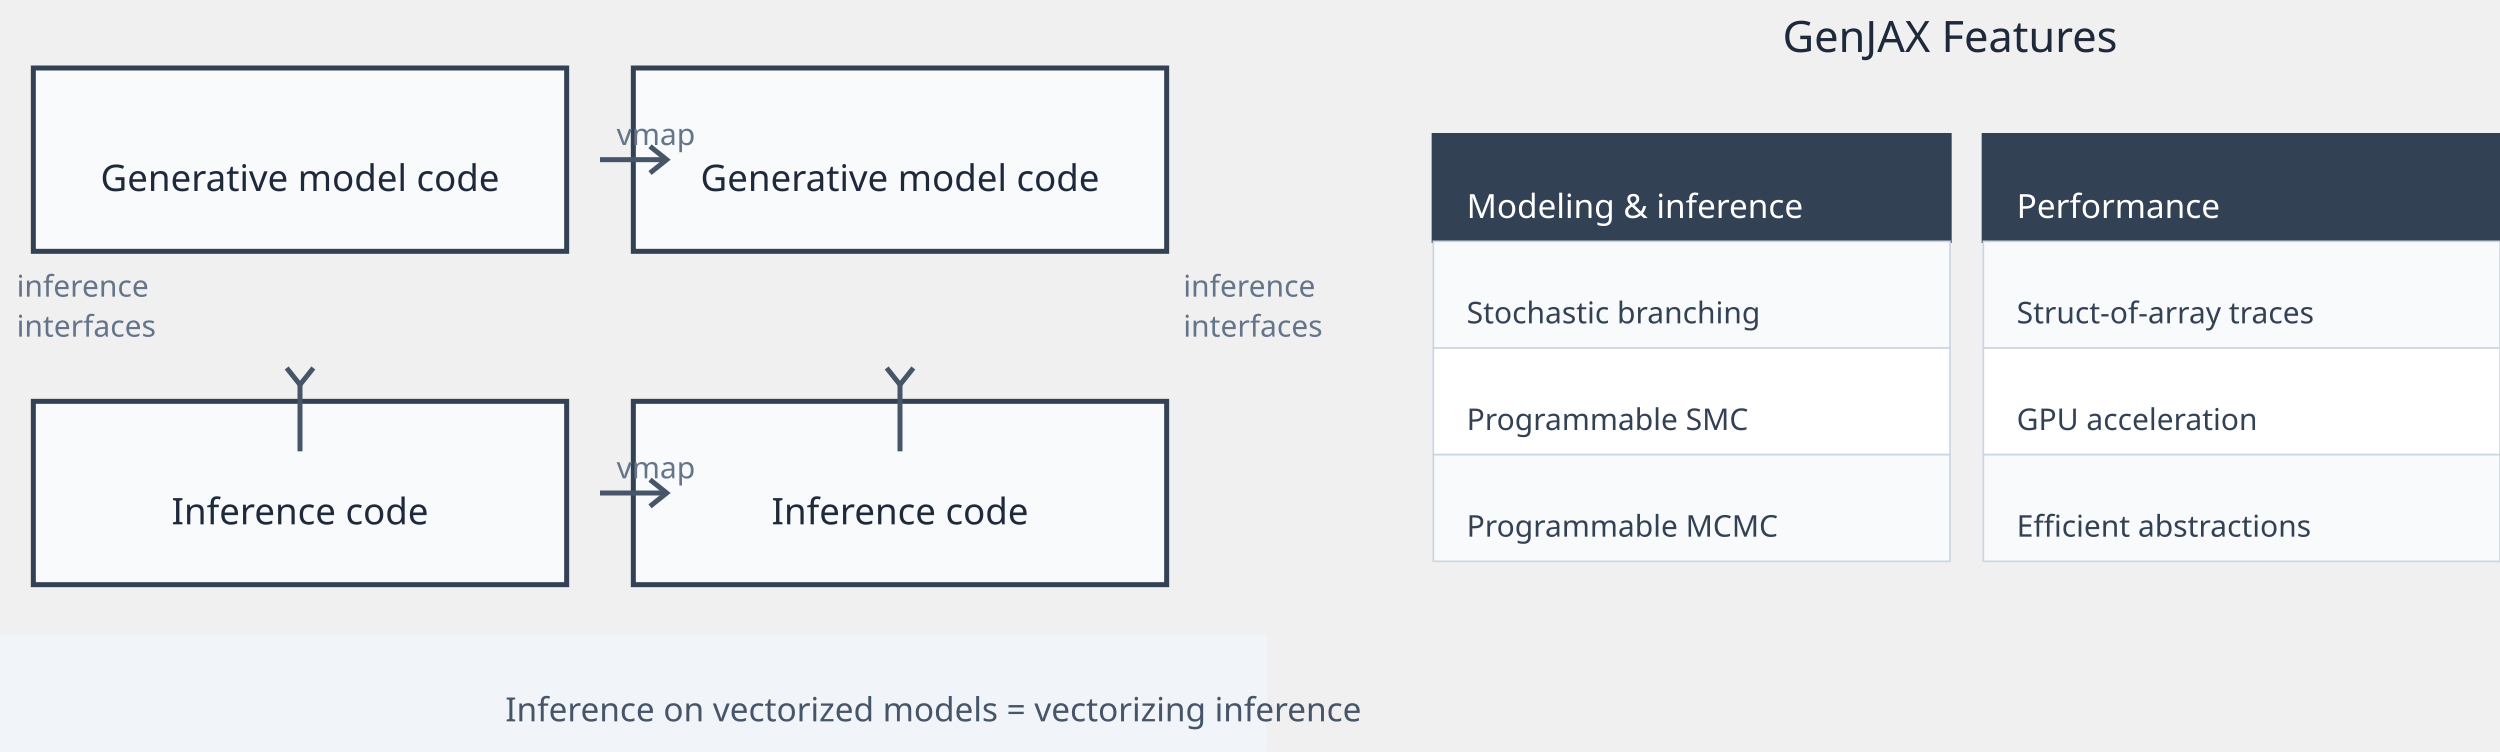
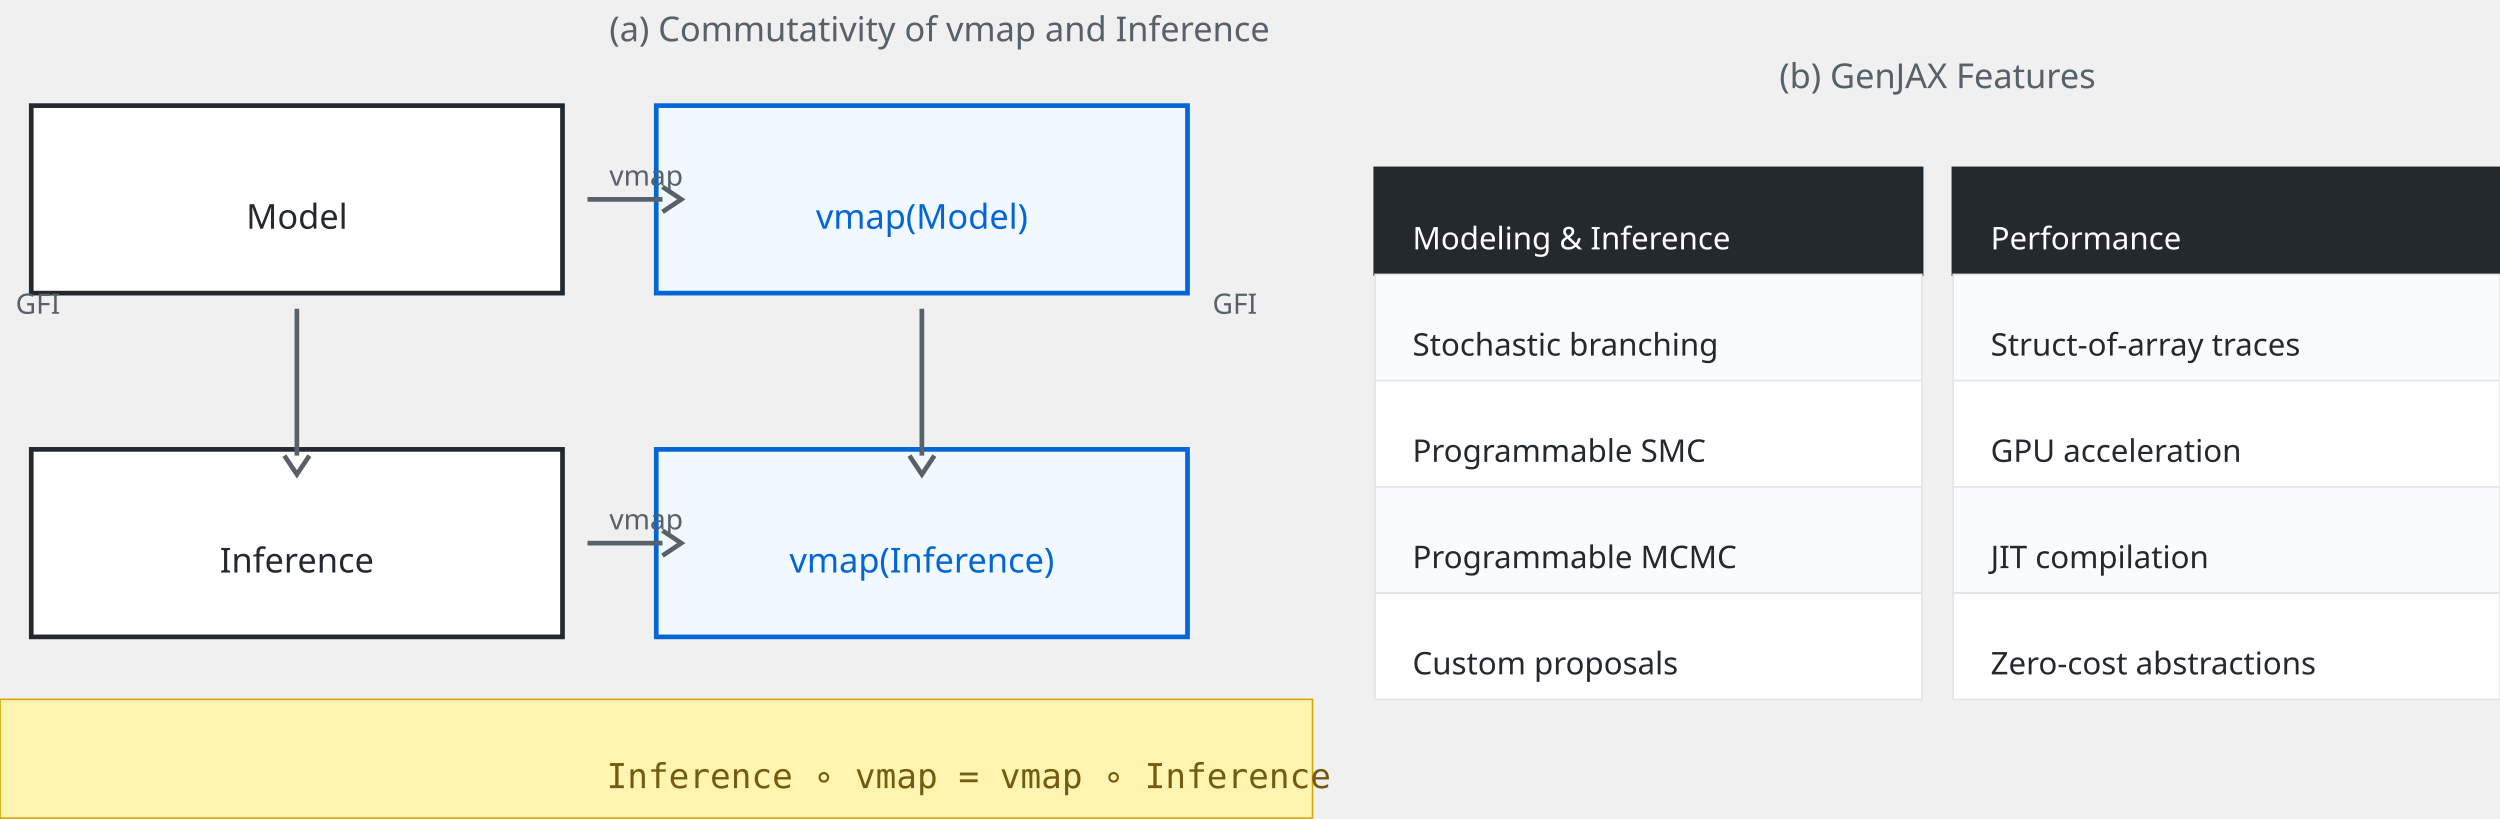
- <svg xmlns="http://www.w3.org/2000/svg" width="750" height="225.4" viewBox="30 19.6 750 225.4" role="img" shape-rendering="geometricPrecision">
-   <rect id="model-box" x="40" y="40" width="160" height="55" fill="#f8fafc" stroke="#334155" stroke-width="1.5" />
-   <text id="model-text" x="120" y="72.5" font-size="11" font-family="system-ui, sans-serif" text-anchor="middle" transform="translate(0, 4.4)" fill="#1e293b">Generative model code</text>
-   <rect id="vmodel-box" x="220" y="40" width="160" height="55" fill="#f8fafc" stroke="#334155" stroke-width="1.5" />
-   <text id="vmodel-text" x="300" y="72.5" font-size="11" font-family="system-ui, sans-serif" text-anchor="middle" transform="translate(0, 4.4)" fill="#1e293b">Generative model code</text>
-   <rect id="inf-box" x="40" y="140" width="160" height="55" fill="#f8fafc" stroke="#334155" stroke-width="1.5" />
-   <text id="inf-text" x="120" y="172.5" font-size="11" font-family="system-ui, sans-serif" text-anchor="middle" transform="translate(0, 4.4)" fill="#1e293b">Inference code</text>
-   <rect id="vinf-box" x="220" y="140" width="160" height="55" fill="#f8fafc" stroke="#334155" stroke-width="1.5" />
-   <text id="vinf-text" x="300" y="172.5" font-size="11" font-family="system-ui, sans-serif" text-anchor="middle" transform="translate(0, 4.4)" fill="#1e293b">Inference code</text>
-   <path id="arrow-top-h" d="M 210 67.5 L 230 67.5 " fill="none" stroke="#475569" stroke-width="1.5" marker-end="url(#url(#arrowhead))" />
-   <path id="arrow-top-tip" d="M 225 63.5 L 230 67.5 L 225 71.5 " fill="none" stroke="#475569" stroke-width="1.5" />
-   <text id="label-vmap-top" x="215" y="59.5" font-size="9" font-family="system-ui, sans-serif" transform="translate(0, 3.6)" fill="#64748b">vmap</text>
-   <path id="arrow-bottom-h" d="M 210 167.5 L 230 167.5 " fill="none" stroke="#475569" stroke-width="1.5" />
-   <path id="arrow-bottom-tip" d="M 225 163.5 L 230 167.5 L 225 171.5 " fill="none" stroke="#475569" stroke-width="1.5" />
-   <text id="label-vmap-bottom" x="215" y="159.5" font-size="9" font-family="system-ui, sans-serif" transform="translate(0, 3.6)" fill="#64748b">vmap</text>
-   <path id="arrow-left-v" d="M 120 155 L 120 135 " fill="none" stroke="#475569" stroke-width="1.5" />
-   <path id="arrow-left-tip" d="M 116 130 L 120 135 L 124 130 " fill="none" stroke="#475569" stroke-width="1.5" />
-   <text id="label-inf-left" x="35" y="105" font-size="9" font-family="system-ui, sans-serif" transform="translate(0, 3.6)" fill="#64748b">inference</text>
-   <text id="label-inf-left2" x="35" y="117" font-size="9" font-family="system-ui, sans-serif" transform="translate(0, 3.6)" fill="#64748b">interfaces</text>
-   <path id="arrow-right-v" d="M 300 155 L 300 135 " fill="none" stroke="#475569" stroke-width="1.5" />
-   <path id="arrow-right-tip" d="M 296 130 L 300 135 L 304 130 " fill="none" stroke="#475569" stroke-width="1.5" />
-   <text id="label-inf-right" x="385" y="105" font-size="9" font-family="system-ui, sans-serif" transform="translate(0, 3.6)" fill="#64748b">inference</text>
-   <text id="label-inf-right2" x="385" y="117" font-size="9" font-family="system-ui, sans-serif" transform="translate(0, 3.6)" fill="#64748b">interfaces</text>
-   <rect id="insight-box" x="30" y="210" width="380" height="35" fill="#f1f5f9" />
-   <text id="insight-text" x="310" y="232" font-size="10" font-family="system-ui, sans-serif" text-anchor="middle" transform="translate(0, 4)" fill="#475569">Inference on vectorized models = vectorizing inference</text>
-   <text id="features-title" x="615" y="30" font-size="13" font-family="system-ui, sans-serif" text-anchor="middle" transform="translate(0, 5.2)" fill="#1e293b">GenJAX Features</text>
-   <rect id="t1-header" x="460" y="60" width="155" height="32" fill="#334155" stroke="#334155" stroke-width="1" />
-   <text id="t1-header-text" x="470" y="81" font-size="10" font-family="system-ui, sans-serif" transform="translate(0, 4)" fill="#ffffff">Modeling &amp; inference</text>
-   <rect id="t1-r1" x="460" y="92" width="155" height="32" fill="#f8fafc" stroke="#cbd5e1" stroke-width="0.5" />
-   <text id="t1-r1-text" x="470" y="113" font-size="9" font-family="system-ui, sans-serif" transform="translate(0, 3.6)" fill="#334155">Stochastic branching</text>
-   <rect id="t1-r2" x="460" y="124" width="155" height="32" fill="#ffffff" stroke="#cbd5e1" stroke-width="0.5" />
-   <text id="t1-r2-text" x="470" y="145" font-size="9" font-family="system-ui, sans-serif" transform="translate(0, 3.6)" fill="#334155">Programmable SMC</text>
-   <rect id="t1-r3" x="460" y="156" width="155" height="32" fill="#f8fafc" stroke="#cbd5e1" stroke-width="0.5" />
-   <text id="t1-r3-text" x="470" y="177" font-size="9" font-family="system-ui, sans-serif" transform="translate(0, 3.6)" fill="#334155">Programmable MCMC</text>
-   <rect id="t2-header" x="625" y="60" width="155" height="32" fill="#334155" stroke="#334155" stroke-width="1" />
-   <text id="t2-header-text" x="635" y="81" font-size="10" font-family="system-ui, sans-serif" transform="translate(0, 4)" fill="#ffffff">Performance</text>
-   <rect id="t2-r1" x="625" y="92" width="155" height="32" fill="#f8fafc" stroke="#cbd5e1" stroke-width="0.5" />
-   <text id="t2-r1-text" x="635" y="113" font-size="9" font-family="system-ui, sans-serif" transform="translate(0, 3.6)" fill="#334155">Struct-of-array traces</text>
-   <rect id="t2-r2" x="625" y="124" width="155" height="32" fill="#ffffff" stroke="#cbd5e1" stroke-width="0.5" />
-   <text id="t2-r2-text" x="635" y="145" font-size="9" font-family="system-ui, sans-serif" transform="translate(0, 3.6)" fill="#334155">GPU acceleration</text>
-   <rect id="t2-r3" x="625" y="156" width="155" height="32" fill="#f8fafc" stroke="#cbd5e1" stroke-width="0.5" />
-   <text id="t2-r3-text" x="635" y="177" font-size="9" font-family="system-ui, sans-serif" transform="translate(0, 3.6)" fill="#334155">Efficient abstractions</text>
+ <svg xmlns="http://www.w3.org/2000/svg" width="800" height="261.8" viewBox="40 16.2 800 261.8" role="img" shape-rendering="geometricPrecision">
+   <text id="left-title" x="235" y="25" font-size="11" font-family="'Source Sans 3', sans-serif" transform="translate(0, 4.4)" fill="#586069">(a) Commutativity of vmap and Inference</text>
+   <rect id="model-box" x="50" y="50" width="170" height="60" fill="#ffffff" stroke="#24292e" stroke-width="1.5" />
+   <text id="model-text" x="135" y="85" font-size="11" font-family="'Source Sans 3', sans-serif" text-anchor="middle" transform="translate(0, 4.4)" fill="#24292e">Model</text>
+   <rect id="vmodel-box" x="250" y="50" width="170" height="60" fill="#f1f8ff" stroke="#0366d6" stroke-width="1.5" />
+   <text id="vmodel-text" x="335" y="85" font-size="11" font-family="'Source Sans 3', sans-serif" text-anchor="middle" transform="translate(0, 4.4)" fill="#0366d6">vmap(Model)</text>
+   <rect id="inf-box" x="50" y="160" width="170" height="60" fill="#ffffff" stroke="#24292e" stroke-width="1.5" />
+   <text id="inf-text" x="135" y="195" font-size="11" font-family="'Source Sans 3', sans-serif" text-anchor="middle" transform="translate(0, 4.4)" fill="#24292e">Inference</text>
+   <rect id="vinf-box" x="250" y="160" width="170" height="60" fill="#f1f8ff" stroke="#0366d6" stroke-width="1.5" />
+   <text id="vinf-text" x="335" y="195" font-size="11" font-family="'Source Sans 3', sans-serif" text-anchor="middle" transform="translate(0, 4.4)" fill="#0366d6">vmap(Inference)</text>
+   <path id="arrow-top-h" d="M 228 80 L 252 80 " fill="none" stroke="#586069" stroke-width="1.5" />
+   <path id="arrow-top-tip" d="M 252 76 L 258 80 L 252 84 " fill="none" stroke="#586069" stroke-width="1.5" />
+   <text id="label-vmap-top" x="235" y="72" font-size="9" font-family="'Source Sans 3', sans-serif" transform="translate(0, 3.6)" fill="#586069">vmap</text>
+   <path id="arrow-bottom-h" d="M 228 190 L 252 190 " fill="none" stroke="#586069" stroke-width="1.5" />
+   <path id="arrow-bottom-tip" d="M 252 186 L 258 190 L 252 194 " fill="none" stroke="#586069" stroke-width="1.5" />
+   <text id="label-vmap-bottom" x="235" y="182" font-size="9" font-family="'Source Sans 3', sans-serif" transform="translate(0, 3.6)" fill="#586069">vmap</text>
+   <path id="arrow-left-v" d="M 135 115 L 135 162 " fill="none" stroke="#586069" stroke-width="1.5" />
+   <path id="arrow-left-tip" d="M 131 162 L 135 168 L 139 162 " fill="none" stroke="#586069" stroke-width="1.5" />
+   <text id="label-inf-left" x="45" y="113" font-size="9" font-family="'Source Sans 3', sans-serif" transform="translate(0, 3.6)" fill="#586069">GFI</text>
+   <path id="arrow-right-v" d="M 335 115 L 335 162 " fill="none" stroke="#586069" stroke-width="1.5" />
+   <path id="arrow-right-tip" d="M 331 162 L 335 168 L 339 162 " fill="none" stroke="#586069" stroke-width="1.5" />
+   <text id="label-inf-right" x="428" y="113" font-size="9" font-family="'Source Sans 3', sans-serif" transform="translate(0, 3.6)" fill="#586069">GFI</text>
+   <rect id="insight-box" x="40" y="240" width="420" height="38" fill="#fff5b1" stroke="#d9a300" stroke-width="0.5" />
+   <text id="insight-text" x="350" y="264" font-size="11" font-family="'Source Code Pro', monospace" text-anchor="middle" transform="translate(0, 4.4)" fill="#735c0f">Inference ∘ vmap = vmap ∘ Inference</text>
+   <text id="features-title" x="660" y="40" font-size="11" font-family="'Source Sans 3', sans-serif" text-anchor="middle" transform="translate(0, 4.4)" fill="#586069">(b) GenJAX Features</text>
+   <rect id="t1-header" x="480" y="70" width="175" height="34" fill="#24292e" stroke="#24292e" stroke-width="1" />
+   <text id="t1-header-text" x="492" y="92" font-size="10" font-family="'Source Sans 3', sans-serif" transform="translate(0, 4)" fill="#ffffff">Modeling &amp; Inference</text>
+   <rect id="t1-r1" x="480" y="104" width="175" height="34" fill="#fafbfc" stroke="#e1e4e8" stroke-width="0.5" />
+   <text id="t1-r1-text" x="492" y="126" font-size="10" font-family="'Source Sans 3', sans-serif" transform="translate(0, 4)" fill="#24292e">Stochastic branching</text>
+   <rect id="t1-r2" x="480" y="138" width="175" height="34" fill="#ffffff" stroke="#e1e4e8" stroke-width="0.5" />
+   <text id="t1-r2-text" x="492" y="160" font-size="10" font-family="'Source Sans 3', sans-serif" transform="translate(0, 4)" fill="#24292e">Programmable SMC</text>
+   <rect id="t1-r3" x="480" y="172" width="175" height="34" fill="#fafbfc" stroke="#e1e4e8" stroke-width="0.5" />
+   <text id="t1-r3-text" x="492" y="194" font-size="10" font-family="'Source Sans 3', sans-serif" transform="translate(0, 4)" fill="#24292e">Programmable MCMC</text>
+   <rect id="t1-r4" x="480" y="206" width="175" height="34" fill="#ffffff" stroke="#e1e4e8" stroke-width="0.5" />
+   <text id="t1-r4-text" x="492" y="228" font-size="10" font-family="'Source Sans 3', sans-serif" transform="translate(0, 4)" fill="#24292e">Custom proposals</text>
+   <rect id="t2-header" x="665" y="70" width="175" height="34" fill="#24292e" stroke="#24292e" stroke-width="1" />
+   <text id="t2-header-text" x="677" y="92" font-size="10" font-family="'Source Sans 3', sans-serif" transform="translate(0, 4)" fill="#ffffff">Performance</text>
+   <rect id="t2-r1" x="665" y="104" width="175" height="34" fill="#fafbfc" stroke="#e1e4e8" stroke-width="0.5" />
+   <text id="t2-r1-text" x="677" y="126" font-size="10" font-family="'Source Sans 3', sans-serif" transform="translate(0, 4)" fill="#24292e">Struct-of-array traces</text>
+   <rect id="t2-r2" x="665" y="138" width="175" height="34" fill="#ffffff" stroke="#e1e4e8" stroke-width="0.5" />
+   <text id="t2-r2-text" x="677" y="160" font-size="10" font-family="'Source Sans 3', sans-serif" transform="translate(0, 4)" fill="#24292e">GPU acceleration</text>
+   <rect id="t2-r3" x="665" y="172" width="175" height="34" fill="#fafbfc" stroke="#e1e4e8" stroke-width="0.5" />
+   <text id="t2-r3-text" x="677" y="194" font-size="10" font-family="'Source Sans 3', sans-serif" transform="translate(0, 4)" fill="#24292e">JIT compilation</text>
+   <rect id="t2-r4" x="665" y="206" width="175" height="34" fill="#ffffff" stroke="#e1e4e8" stroke-width="0.5" />
+   <text id="t2-r4-text" x="677" y="228" font-size="10" font-family="'Source Sans 3', sans-serif" transform="translate(0, 4)" fill="#24292e">Zero-cost abstractions</text>
</svg>
